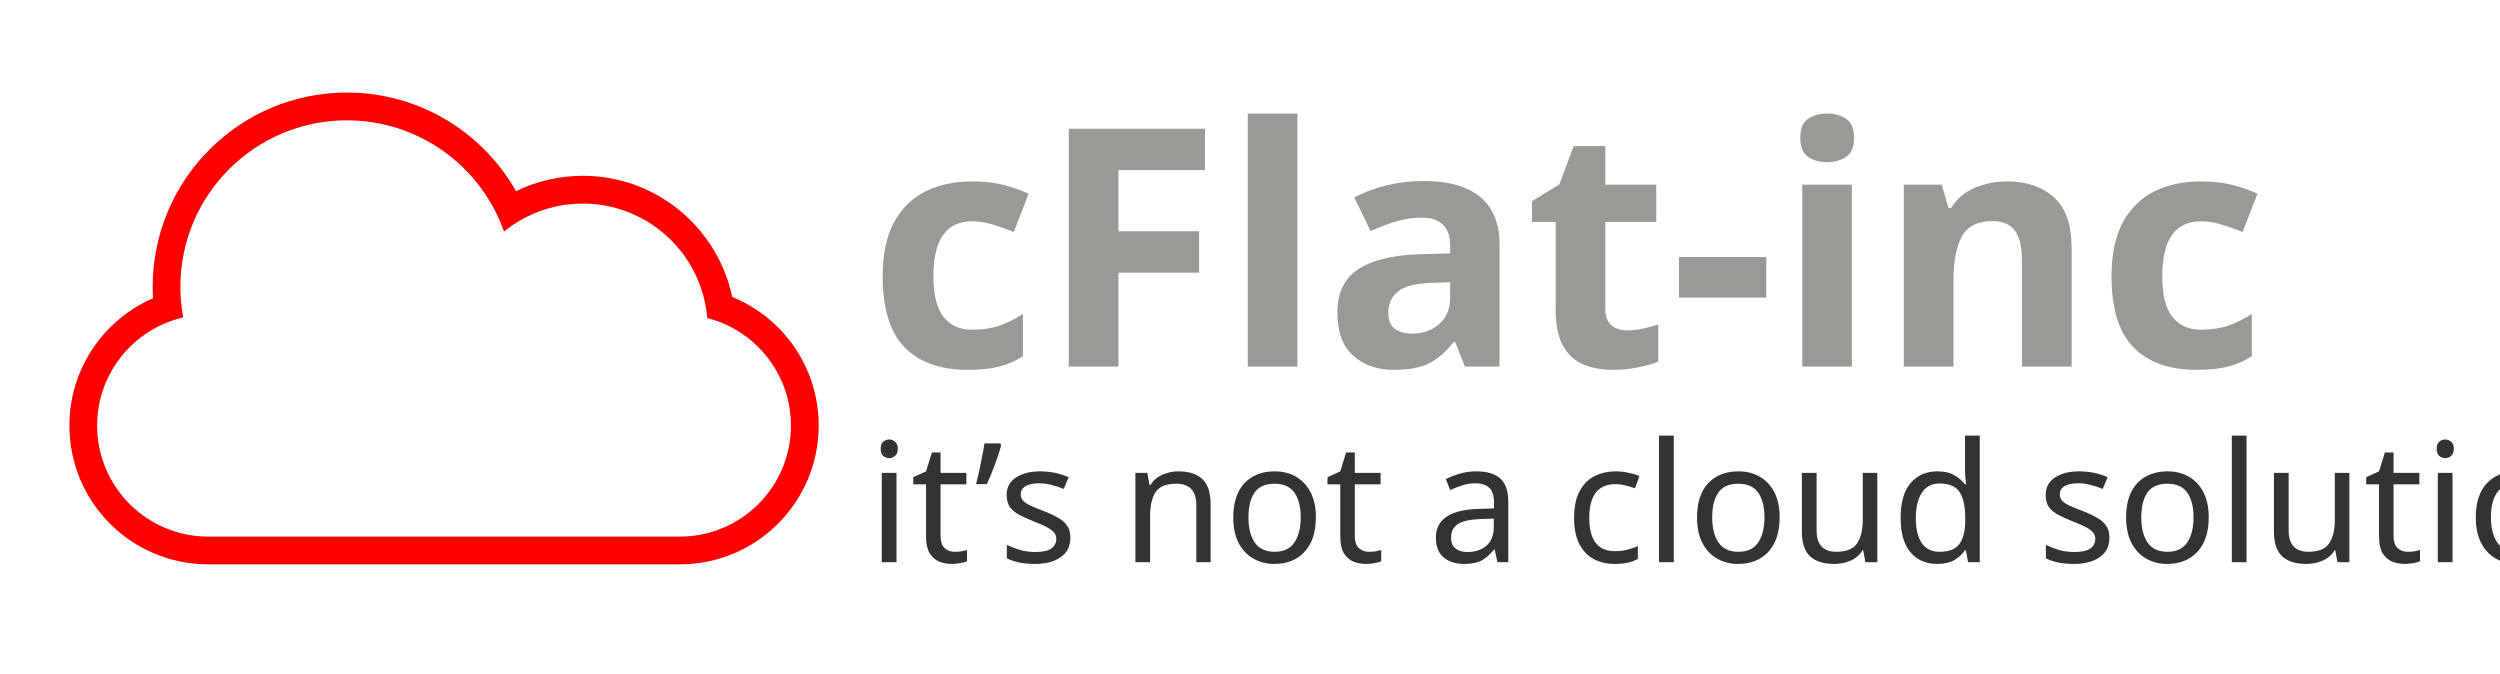
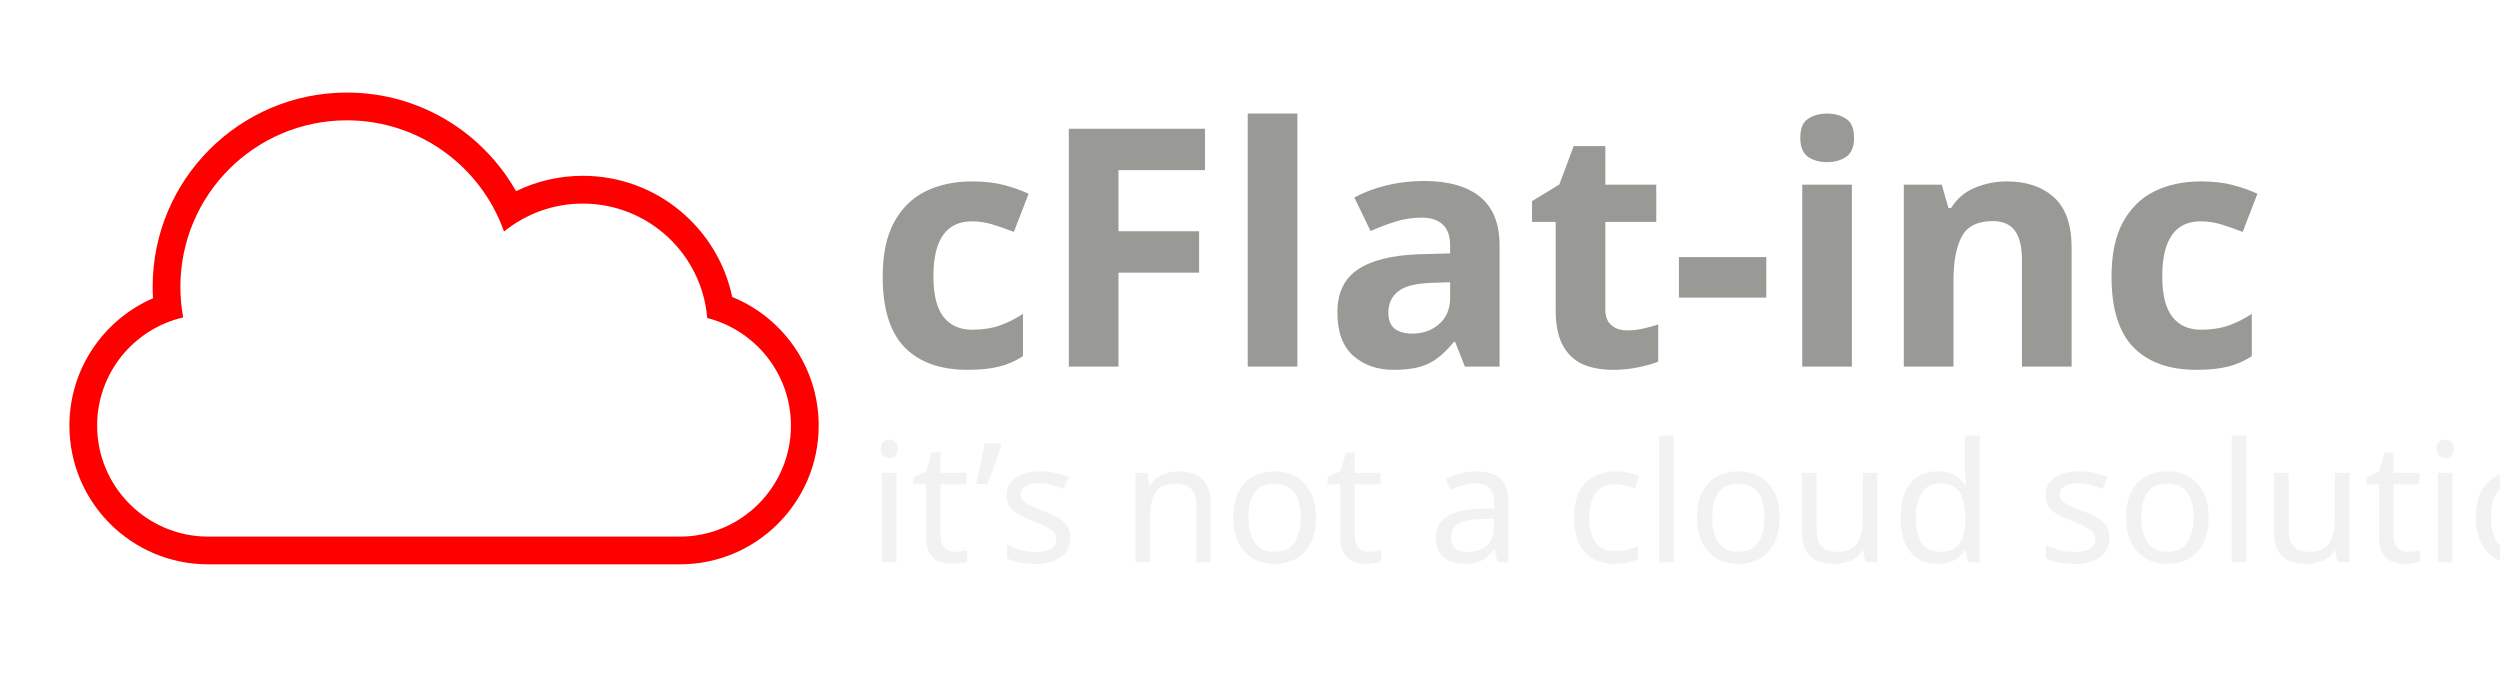
<svg xmlns="http://www.w3.org/2000/svg" xmlns:ns1="https://boxy-svg.com" viewBox="-5 -6.672 180.167 48.531">
  <defs>
    <style ns1:fonts="">@font-face { font-style: normal; font-weight: 300; font-stretch: normal; font-variant: normal; font-feature-settings: normal; src: url("http://fonts.googleapis.com/css?family=Rasa") format("truetype"); }</style>
    <pattern id="pattern-0" x="0" y="0" width="20" height="20" patternUnits="userSpaceOnUse" viewBox="0 0 100 100">
      <path d="M 0 0 L 50 0 L 50 100 L 0 100 Z" style="fill: black;" />
    </pattern>
  </defs>
  <g transform="matrix(1, 0, 0, 1, -2.999999, -8.000016)">
    <g id="icon-132-cloud" fill="#157EFB" transform="matrix(2, 0, 0, 2, -3.000003, -7.999988)" style="">
      <path fill="#ff0000" id="cloud" d="m7.101,16.102c-1.776,0.41 -3.101,2.002 -3.101,3.898c0,2.209 1.798,4 4.003,4l16.994,0c2.211,0 4.003,-1.795 4.003,-4c0,-1.868 -1.286,-3.437 -3.016,-3.877l0,0c-0.191,-2.309 -2.126,-4.123 -4.484,-4.123c-1.076,0 -2.064,0.378 -2.839,1.008c-0.821,-2.335 -3.046,-4.008 -5.661,-4.008c-3.314,0 -6,2.686 -6,6c0,0.376 0.035,0.745 0.101,1.102l0,0zm19.782,-0.737c1.83,0.743 3.117,2.538 3.117,4.634c0,2.756 -2.238,5 -4.999,5l-17.001,0c-2.767,0 -4.999,-2.239 -4.999,-5c0,-2.051 1.24,-3.818 3.012,-4.588l0,0c-0.008,-0.136 -0.012,-0.273 -0.012,-0.412c0,-3.866 3.134,-7 7,-7c2.613,0 4.891,1.431 6.094,3.553c0.727,-0.354 1.543,-0.553 2.406,-0.553c2.649,0 4.86,1.872 5.383,4.366l0,0l0,0z" />
    </g>
    <g transform="matrix(1, 0, 0, 1, 39.18247, -17.70311)" style="">
      <text y="45.448" x="21.351" style="fill: rgb(153, 154, 150); fill-rule: evenodd; font-family: Rasa; font-size: 24px; font-weight: 700; paint-order: stroke; white-space: pre;">cFlat-inc</text>
-       <text style="fill: rgb(51, 51, 51); font-family: Rasa; font-size: 12px; font-weight: 300; white-space: pre;" y="59.546" x="21.349">it’s not a cloud solution</text>
+       <text style="fill: rgb(242, 242, 242); font-family: Rasa; font-size: 12px; font-weight: 300; white-space: pre;" y="59.546" x="21.349">it’s not a cloud solution</text>
    </g>
  </g>
</svg>
